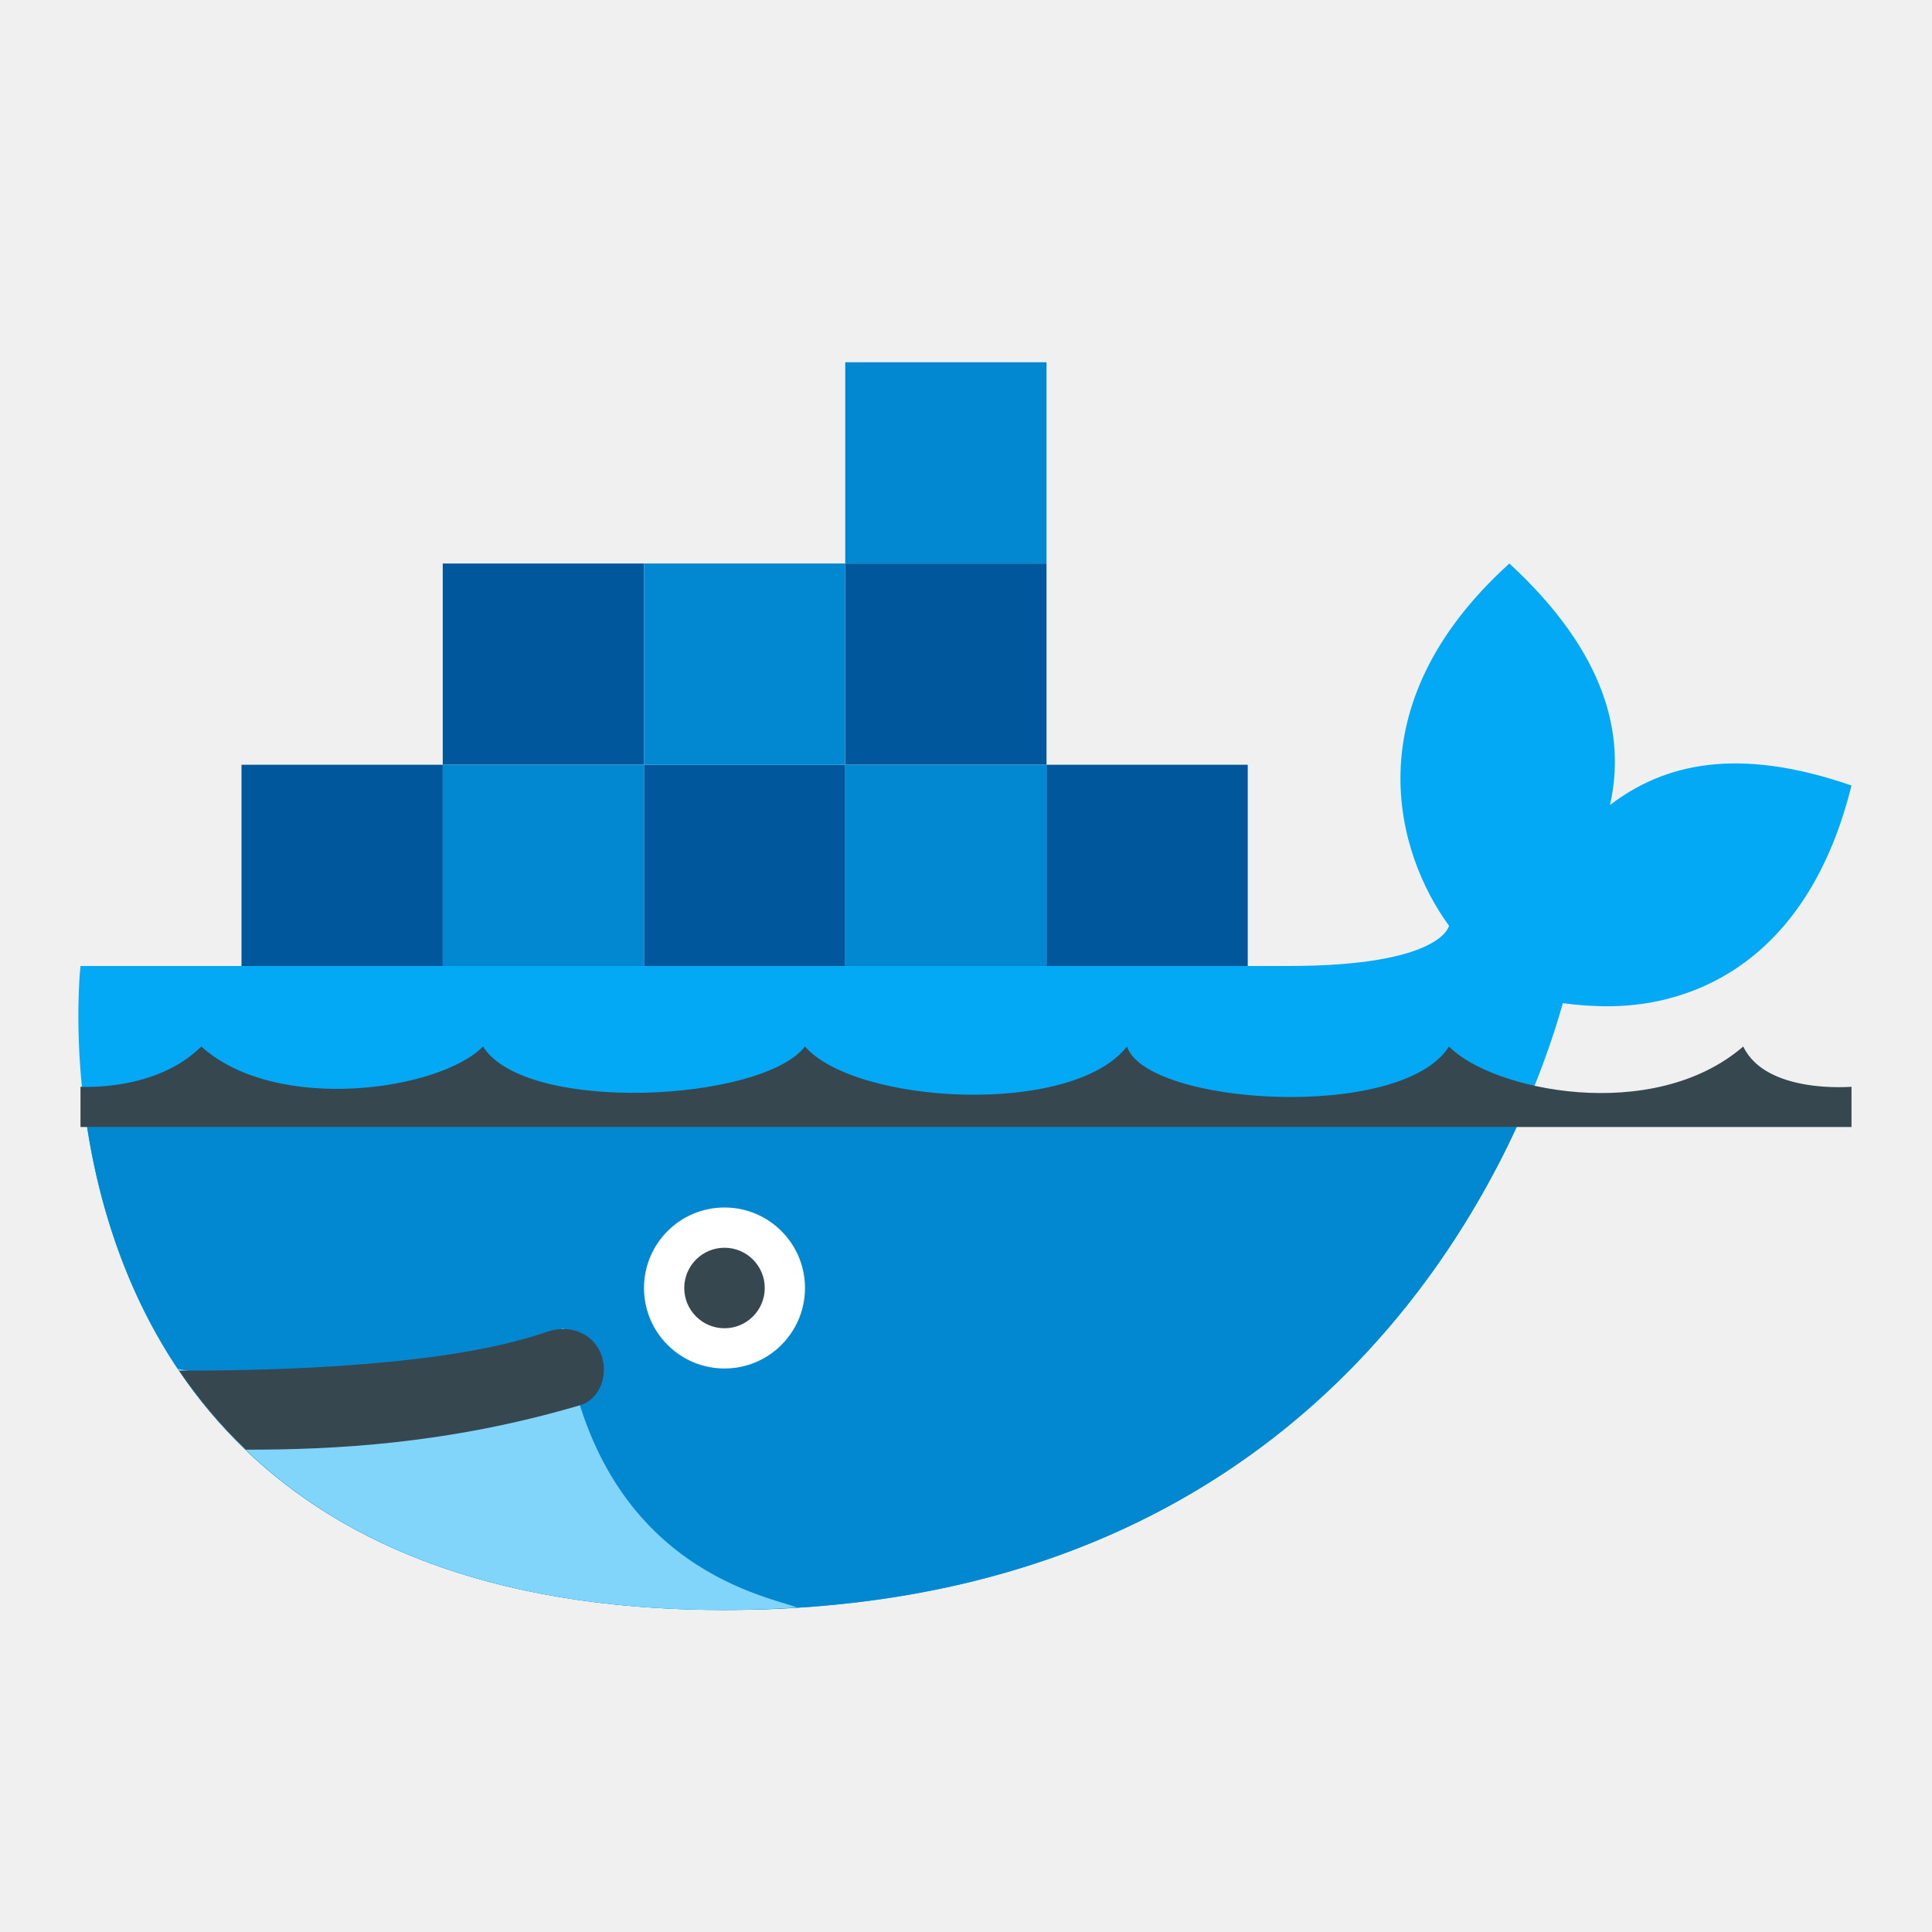
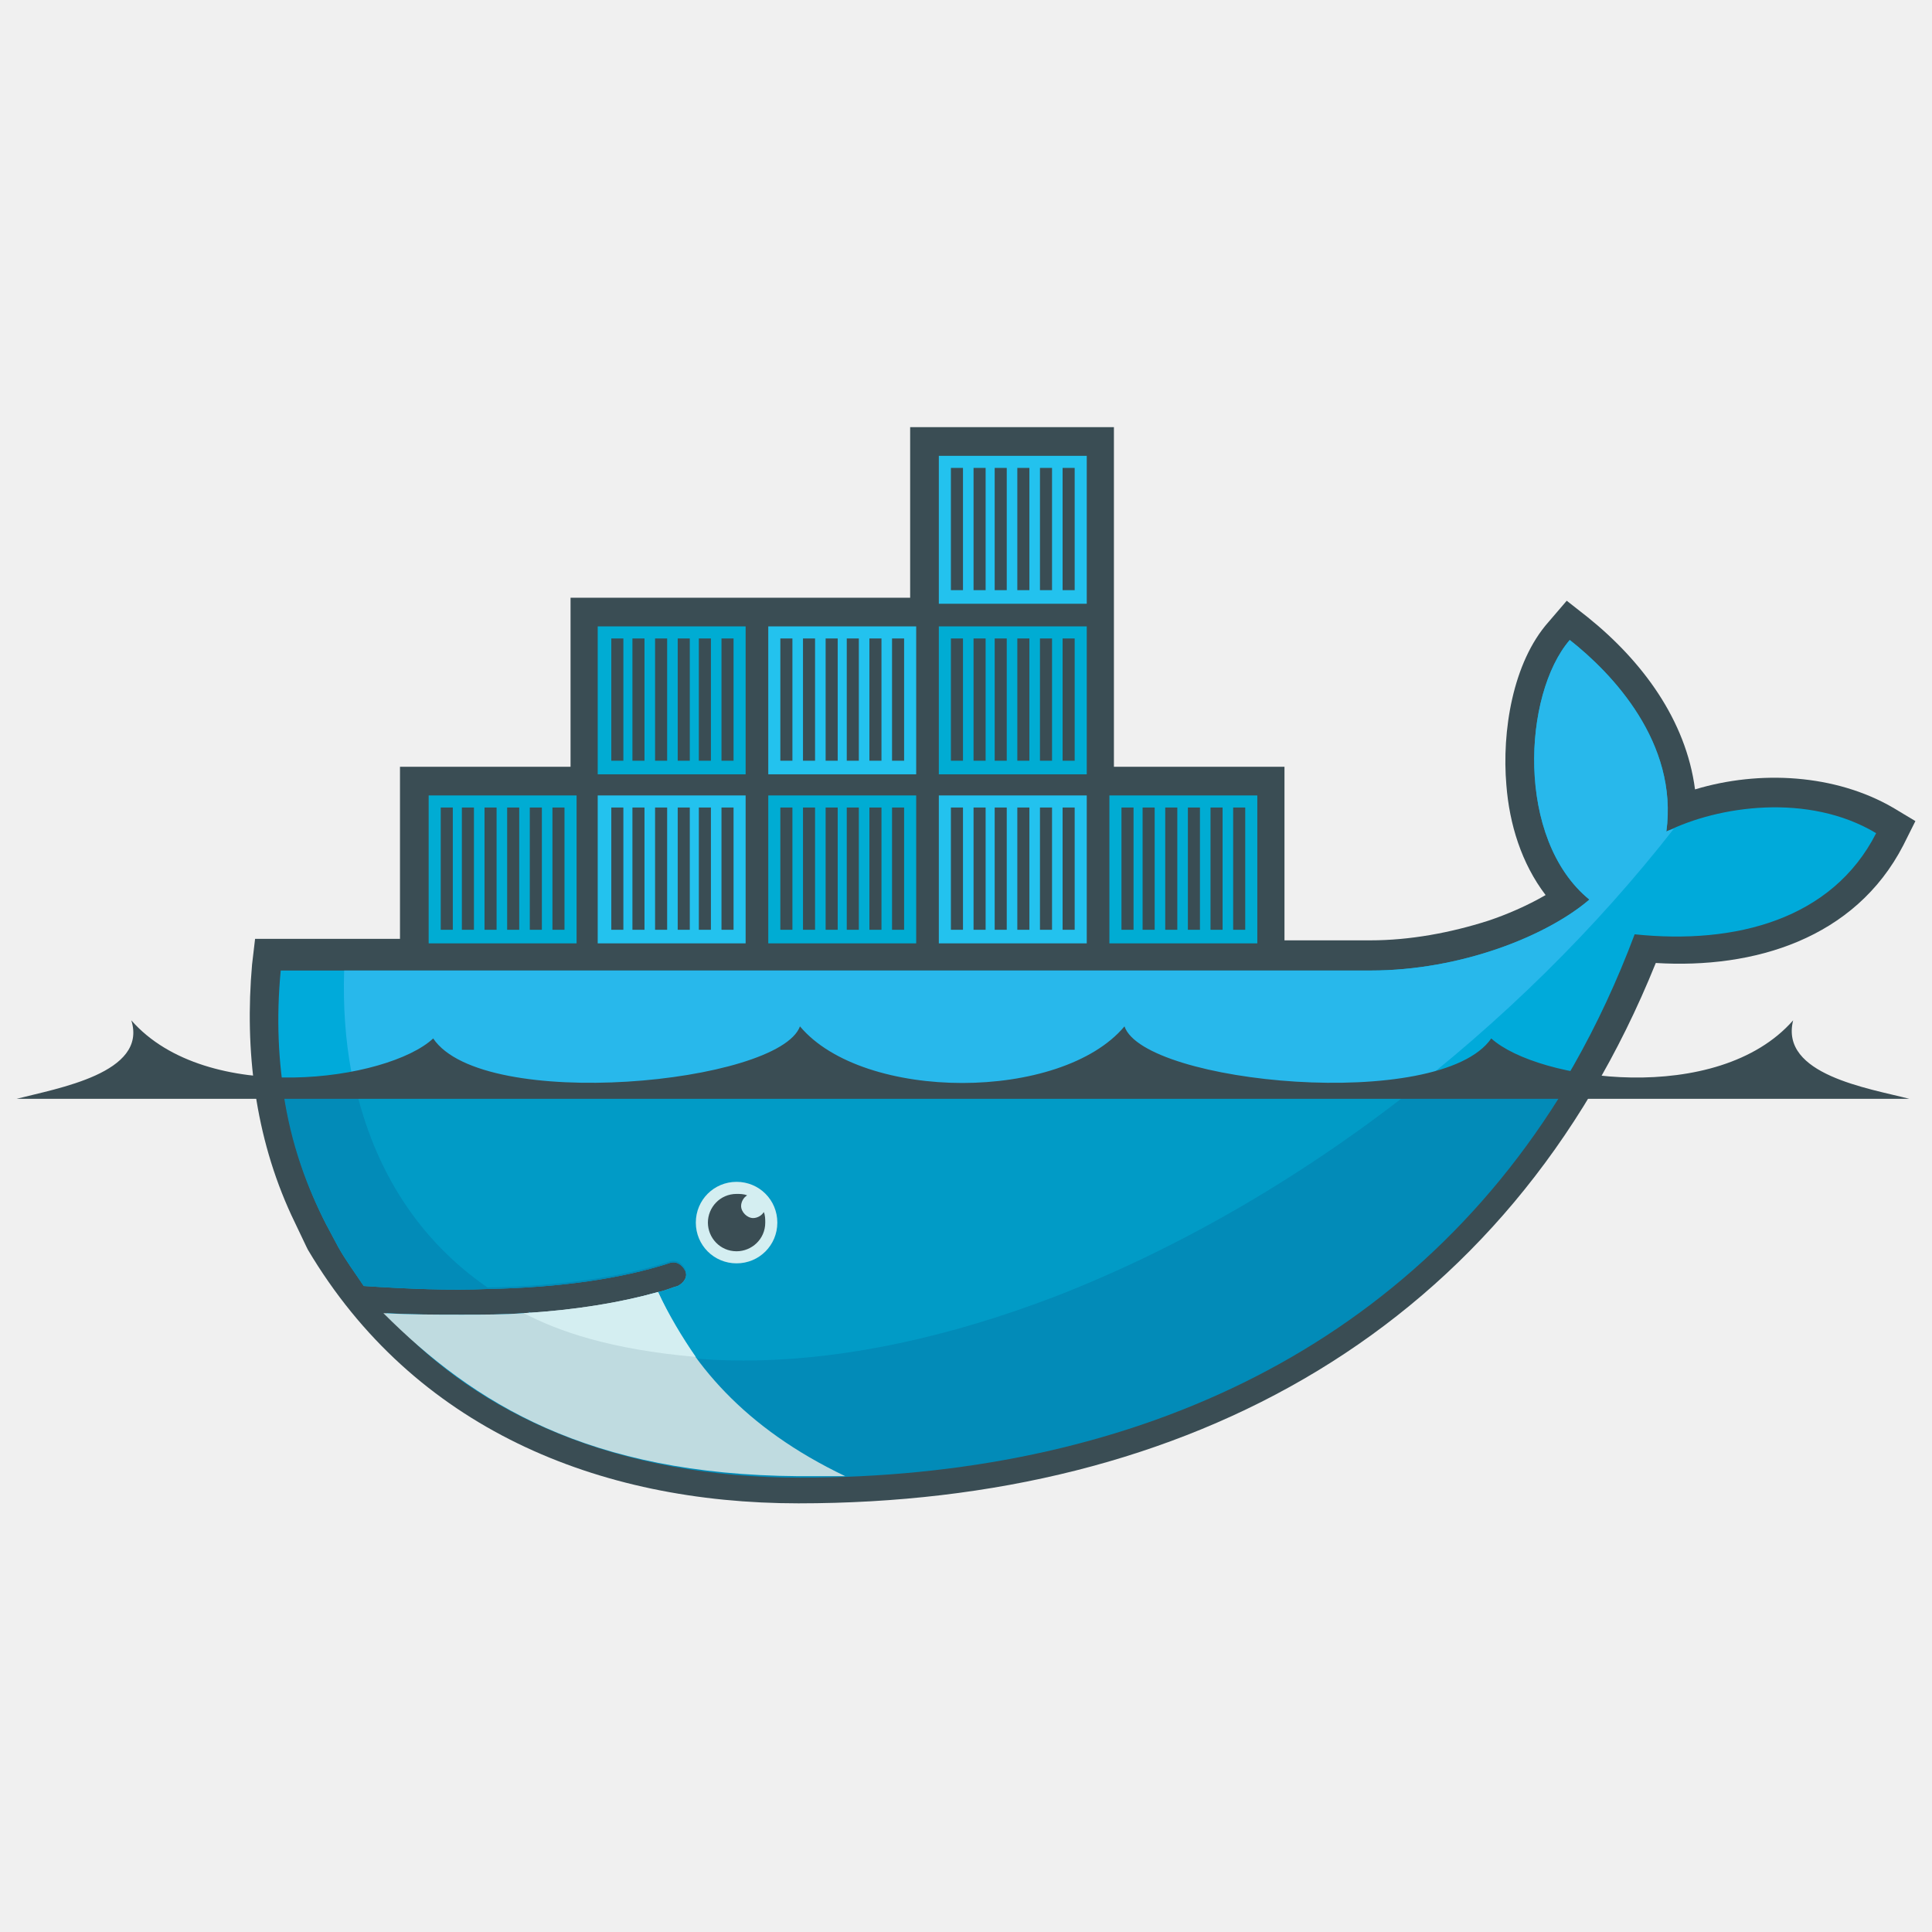
- <svg xmlns="http://www.w3.org/2000/svg" viewBox="0 0 48 48" width="144px" height="144px">
-   <path fill="#03A9F4" d="M40,20c0.391-1.735-0.092-3.78-2.5-6c-3.914,3.543-2.795,7.227-1.5,9c0,0-0.166,1-4,1S2,24,2,24S0.167,40,18,40c15.593,0,19.973-12.003,20.828-15.076C39.182,24.972,39.579,25.003,40,25c2.147-0.017,4.93-1.171,6-5.484C43.162,18.533,41.339,18.978,40,20z" />
-   <path fill="#0288D1" d="M2.165,28C2.9,32.739,5.983,40,18,40c12.185,0,17.523-7.33,19.682-12H2.165z" />
-   <path fill="#81D4FA" d="M19.812,39.938C18.892,39.616,14.74,38.848,14,33c-4.209,1.863-7.938,1.375-9.579,1.008C6.583,37.237,10.591,40,18,40C18.623,40,19.224,39.976,19.812,39.938z" />
-   <path fill="#FFF" d="M18 30A2 2 0 1 0 18 34A2 2 0 1 0 18 30Z" />
-   <path fill="#37474F" d="M14.914,33.597c0.224,0.505,0.02,1.162-0.51,1.318c-3.301,0.973-6.146,1.102-8.297,1.102c-0.644-0.619-1.194-1.279-1.656-1.963c2.585,0,6.71-0.12,9.144-0.966C14.117,32.906,14.69,33.09,14.914,33.597z M2,27c0,0,1.875,0.125,3-1c1.875,1.688,5.94,1.088,7,0c1.063,1.688,6.938,1.375,8,0c1.25,1.438,6.625,1.75,8,0c0.479,1.461,6.819,1.874,8,0c1.061,1.088,5.063,1.938,7.311,0C43.875,27.188,46,27,46,27v1H2 M17,32c0,0.552,0.448,1,1,1s1-0.448,1-1s-0.448-1-1-1S17,31.448,17,32z" />
-   <path fill="#01579B" d="M11,24H6v-5h5V24z M21,19h-5v5h5V19z M31,19h-5v5h5V19z M16,14h-5v5h5V14z M26,14h-5v5h5V14z" />
-   <path fill="#0288D1" d="M16,24h-5v-5h5V24z M26,19h-5v5h5V19z M26,9h-5v5h5V9z M21,14h-5v5h5V14z" />
+ <svg xmlns="http://www.w3.org/2000/svg" viewBox="0 0 128 128">
+   <path fill-rule="evenodd" clip-rule="evenodd" fill="#3A4D54" d="M73.8 50.8h11.3v11.5h5.7c2.6 0 5.3-.5 7.8-1.3 1.2-.4 2.6-1 3.8-1.7-1.6-2.1-2.4-4.7-2.6-7.3-.3-3.5.4-8.1 2.8-10.8l1.2-1.4 1.4 1.1c3.6 2.9 6.5 6.8 7.1 11.4 4.3-1.3 9.3-1 13.1 1.2l1.5.9-.8 1.6c-3.2 6.2-9.9 8.2-16.4 7.8-9.8 24.3-31 35.8-56.8 35.8-13.3 0-25.5-5-32.5-16.8l-.1-.2-1-2.1c-2.4-5.2-3.1-10.9-2.6-16.6l.2-1.7h9.6V50.8h11.3V39.6h22.5V28.3h13.5v22.5z" />
+   <path fill="#00AADA" d="M110.4 55.1c.8-5.9-3.6-10.5-6.4-12.7-3.1 3.6-3.6 13.2 1.3 17.2-2.8 2.4-8.5 4.7-14.5 4.7H18.6c-.6 6.2.5 11.9 3 16.8l.8 1.5c.5.9 1.1 1.7 1.7 2.6 3 .2 5.7.3 8.2.2 4.9-.1 8.9-.7 12-1.7.5-.2.9.1 1.1.5.2.5-.1.9-.5 1.1-.4.1-.8.3-1.3.4-2.4.7-5 1.1-8.3 1.3h-.6c-1.3.1-2.7.1-4.2.1-1.6 0-3.1 0-4.9-.1 6 6.8 15.4 10.8 27.2 10.8 25 0 46.2-11.1 55.5-35.9 6.7.7 13.1-1 16-6.7-4.5-2.7-10.5-1.8-13.9-.1z" />
+   <path fill="#28B8EB" d="M110.4 55.1c.8-5.9-3.6-10.5-6.4-12.7-3.1 3.6-3.6 13.2 1.3 17.2-2.8 2.4-8.5 4.7-14.5 4.7h-68c-.3 9.5 3.2 16.7 9.5 21 4.9-.1 8.9-.7 12-1.7.5-.2.9.1 1.1.5.2.5-.1.9-.5 1.1-.4.1-.8.3-1.3.4-2.4.7-5.2 1.2-8.5 1.4l-.1-.1c8.5 4.4 20.8 4.3 35-1.1 15.8-6.1 30.6-17.7 40.9-30.9-.2.1-.4.1-.5.2z" />
+   <path fill="#028BB8" d="M18.7 71.8c.4 3.3 1.4 6.4 2.9 9.3l.8 1.5c.5.9 1.1 1.7 1.7 2.6 3 .2 5.7.3 8.2.2 4.9-.1 8.9-.7 12-1.7.5-.2.9.1 1.1.5.2.5-.1.9-.5 1.1-.4.1-.8.3-1.3.4-2.4.7-5.2 1.2-8.5 1.4h-.4c-1.3.1-2.7.1-4.1.1-1.6 0-3.2 0-4.9-.1 6 6.8 15.5 10.8 27.3 10.8 21.4 0 40-8.1 50.8-26H18.7v-.1z" />
+   <path fill="#019BC6" d="M23.5 71.8c1.3 5.8 4.3 10.4 8.8 13.5 4.9-.1 8.9-.7 12-1.7.5-.2.9.1 1.1.5.2.5-.1.9-.5 1.1-.4.1-.8.3-1.3.4-2.4.7-5.2 1.2-8.6 1.4 8.5 4.4 20.8 4.3 34.9-1.1 8.5-3.3 16.8-8.2 24.2-14.1H23.5z" />
+   <path fill-rule="evenodd" clip-rule="evenodd" fill="#00ACD3" d="M28.4 52.7h9.8v9.8h-9.8v-9.8zm.8.8h.8v8.1h-.8v-8.1zm1.4 0h.8v8.1h-.8v-8.1zm1.5 0h.8v8.1h-.8v-8.1zm1.5 0h.8v8.1h-.8v-8.1zm1.5 0h.8v8.1h-.8v-8.1zm1.5 0h.8v8.1h-.8v-8.1zm3-12h9.8v9.8h-9.8v-9.8zm.9.8h.8v8.1h-.8v-8.1zm1.4 0h.8v8.1h-.8v-8.1zm1.5 0h.8v8.1h-.8v-8.1zm1.5 0h.8v8.1h-.8v-8.1zm1.4 0h.8v8.1h-.8v-8.1zm1.5 0h.8v8.1h-.8v-8.1z" />
+   <path fill-rule="evenodd" clip-rule="evenodd" fill="#23C2EE" d="M39.6 52.7h9.8v9.8h-9.8v-9.8zm.9.8h.8v8.1h-.8v-8.1zm1.4 0h.8v8.1h-.8v-8.1zm1.5 0h.8v8.1h-.8v-8.1zm1.5 0h.8v8.1h-.8v-8.1zm1.4 0h.8v8.1h-.8v-8.1zm1.5 0h.8v8.1h-.8v-8.1z" />
+   <path fill-rule="evenodd" clip-rule="evenodd" fill="#00ACD3" d="M50.9 52.7h9.8v9.8h-9.8v-9.8zm.8.8h.8v8.1h-.8v-8.1zm1.5 0h.8v8.1h-.8v-8.1zm1.5 0h.8v8.1h-.8v-8.1zm1.4 0h.8v8.1h-.8v-8.1zm1.5 0h.8v8.1h-.8v-8.1zm1.5 0h.8v8.1h-.8v-8.1z" />
+   <path fill-rule="evenodd" clip-rule="evenodd" fill="#23C2EE" d="M50.9 41.5h9.8v9.8h-9.8v-9.8zm.8.8h.8v8.1h-.8v-8.1zm1.5 0h.8v8.1h-.8v-8.1zm1.5 0h.8v8.1h-.8v-8.1zm1.4 0h.8v8.1h-.8v-8.1zm1.5 0h.8v8.1h-.8v-8.1zm1.5 0h.8v8.1h-.8v-8.1zm3.1 10.4H72v9.8h-9.8v-9.8zm.8.8h.8v8.1H63v-8.1zm1.5 0h.8v8.1h-.8v-8.1zm1.4 0h.8v8.1h-.8v-8.1zm1.5 0h.8v8.1h-.8v-8.1zm1.5 0h.8v8.1h-.8v-8.1zm1.5 0h.8v8.1h-.8v-8.1z" />
+   <path fill-rule="evenodd" clip-rule="evenodd" fill="#00ACD3" d="M62.2 41.5H72v9.8h-9.8v-9.8zm.8.8h.8v8.1H63v-8.1zm1.5 0h.8v8.1h-.8v-8.1zm1.4 0h.8v8.1h-.8v-8.1zm1.5 0h.8v8.1h-.8v-8.1zm1.5 0h.8v8.1h-.8v-8.1zm1.5 0h.8v8.1h-.8v-8.1z" />
+   <path fill-rule="evenodd" clip-rule="evenodd" fill="#23C2EE" d="M62.2 30.2H72V40h-9.8v-9.8zm.8.8h.8v8.1H63V31zm1.5 0h.8v8.1h-.8V31zm1.4 0h.8v8.1h-.8V31zm1.5 0h.8v8.1h-.8V31zm1.5 0h.8v8.1h-.8V31zm1.5 0h.8v8.1h-.8V31z" />
+   <path fill-rule="evenodd" clip-rule="evenodd" fill="#00ACD3" d="M73.5 52.7h9.8v9.8h-9.8v-9.8zm.8.8h.8v8.1h-.8v-8.1zm1.4 0h.8v8.1h-.8v-8.1zm1.5 0h.8v8.1h-.8v-8.1zm1.5 0h.8v8.1h-.8v-8.1zm1.5 0h.8v8.1h-.8v-8.1zm1.5 0h.8v8.1h-.8v-8.1z" />
+   <path fill-rule="evenodd" clip-rule="evenodd" fill="#D4EEF1" d="M48.8 78.3c1.5 0 2.7 1.2 2.7 2.7 0 1.5-1.2 2.7-2.7 2.7-1.5 0-2.7-1.2-2.7-2.7 0-1.5 1.2-2.7 2.7-2.7" />
+   <path fill-rule="evenodd" clip-rule="evenodd" fill="#3A4D54" d="M48.8 79.1c.2 0 .5 0 .7.1-.2.1-.4.4-.4.7 0 .4.4.8.8.8.3 0 .6-.2.7-.4.1.2.1.5.1.7 0 1.1-.9 1.9-1.9 1.9-1.1 0-1.9-.9-1.9-1.9 0-1 .8-1.9 1.9-1.9M1.1 72.8h125.4c-2.7-.7-8.6-1.6-7.7-5.2-5 5.7-16.9 4-20 1.2-3.4 4.9-23 3-24.3-.8-4.2 5-17.3 5-21.5 0-1.4 3.8-21 5.7-24.3.8-3 2.8-15 4.5-20-1.2 1.1 3.5-4.9 4.5-7.6 5.2" />
+   <path fill="#BFDBE0" d="M56 97.8c-6.7-3.2-10.3-7.5-12.4-12.2-2.5.7-5.5 1.2-8.9 1.4-1.3.1-2.7.1-4.1.1-1.7 0-3.4 0-5.2-.1 6 6 13.6 10.7 27.5 10.8H56z" />
+   <path fill="#D4EEF1" d="M46.1 89.9c-.9-1.3-1.8-2.8-2.5-4.3-2.5.7-5.5 1.2-8.9 1.4 2.3 1.2 5.7 2.4 11.4 2.9z" />
</svg>
